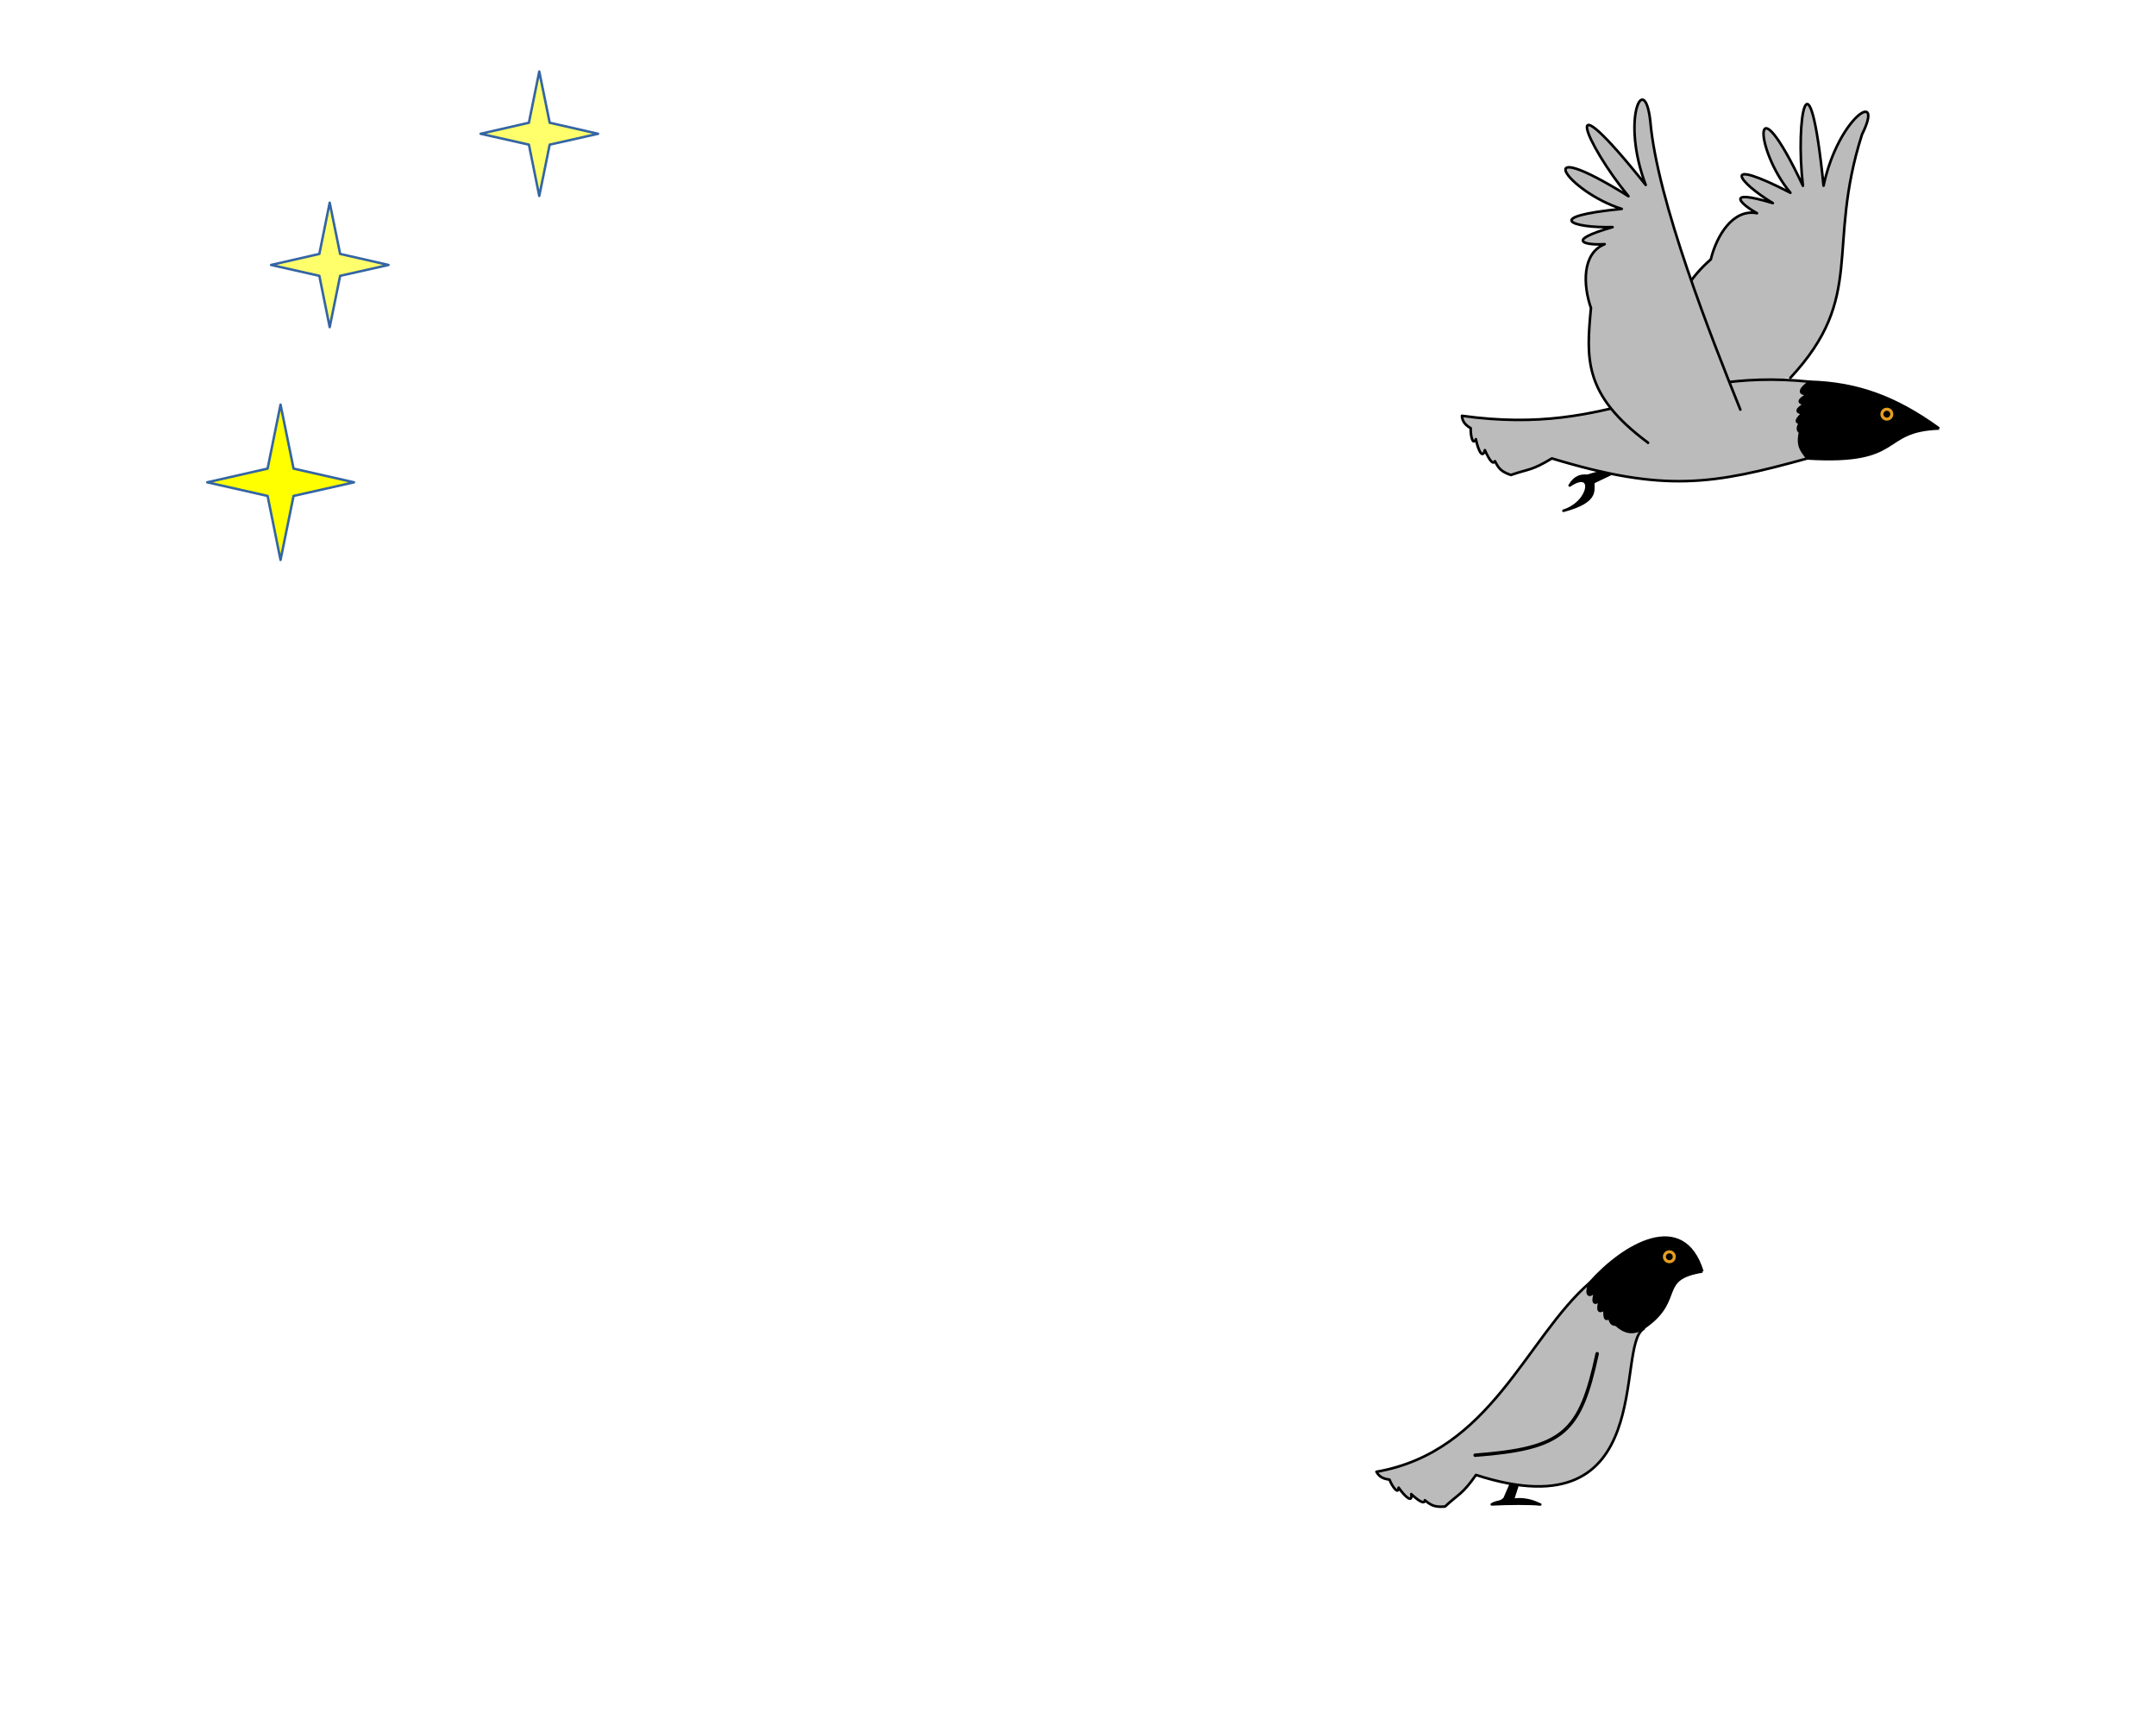
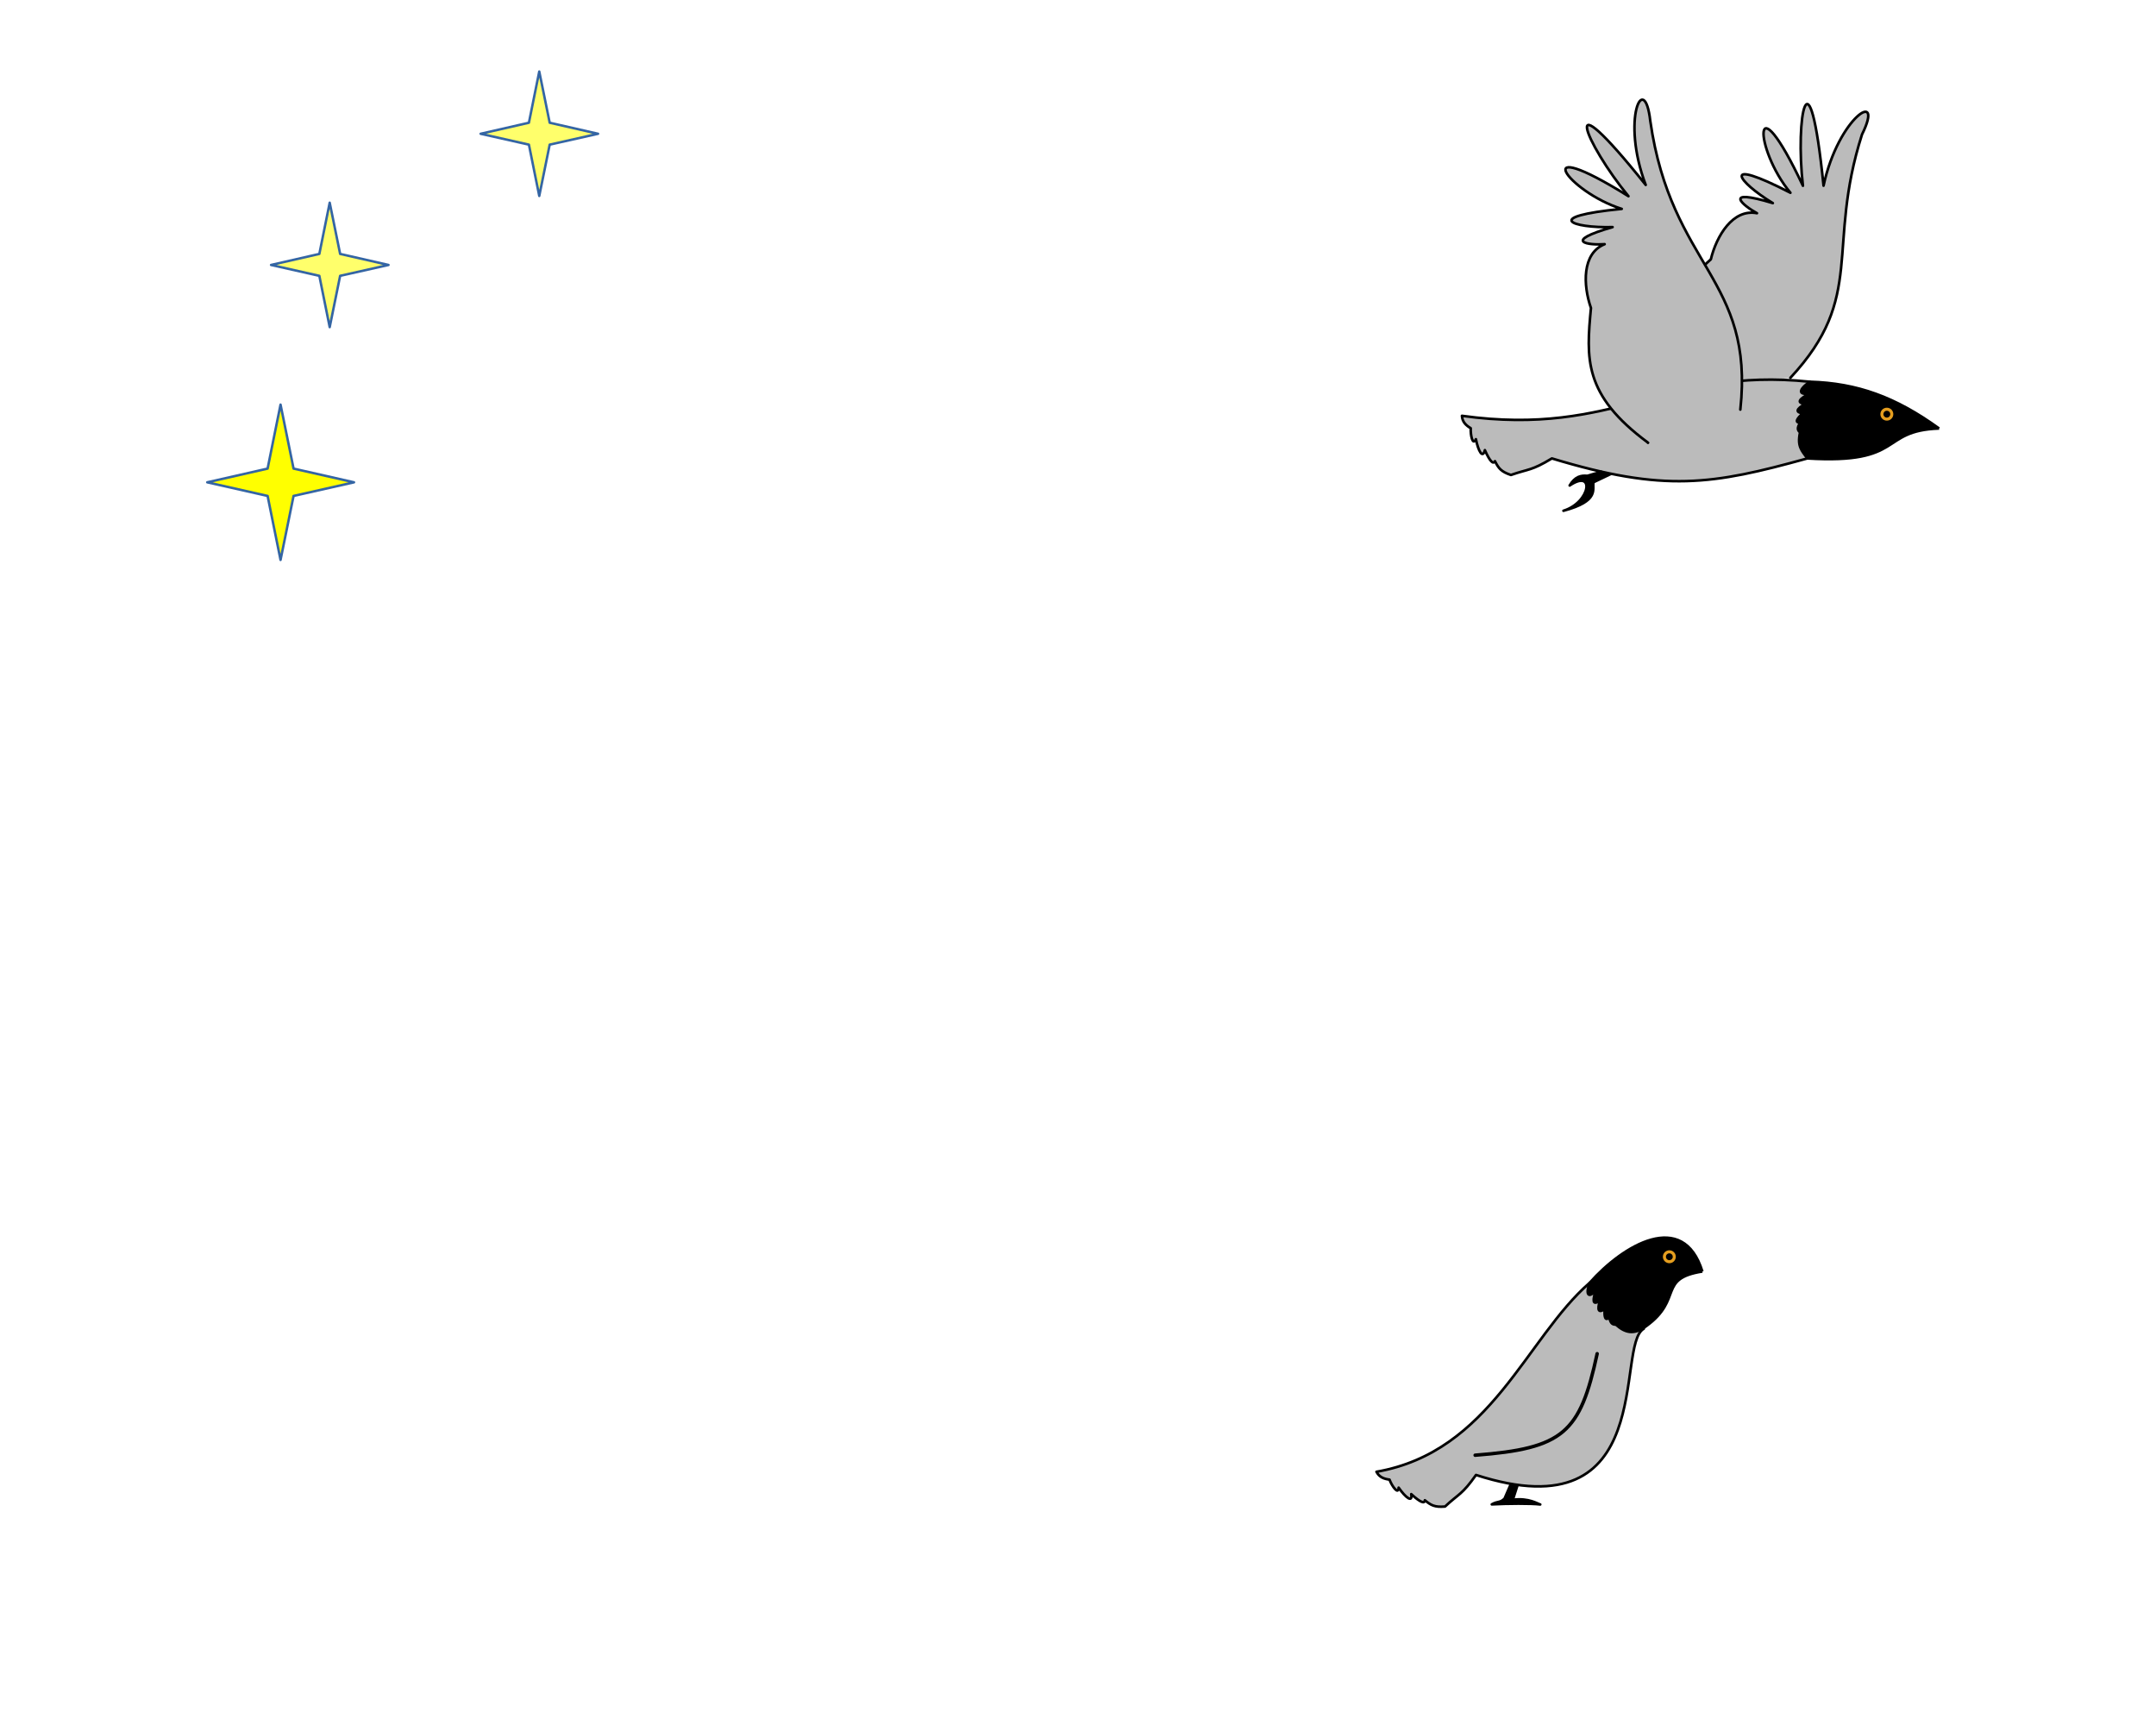
<svg xmlns="http://www.w3.org/2000/svg" version="1.2" width="250mm" height="200mm" viewBox="0 0 25000 20000" preserveAspectRatio="xMidYMid" fill-rule="evenodd" stroke-width="28.222" stroke-linejoin="round" xml:space="preserve">
  <style>
    path.line {
	fill:none;
	stroke:rgb(0,0,0);
	stroke-width:75;
	stroke-linejoin:round;
	stroke-linecap:round;
    }
    path.narrow_line {
	fill:none;
	stroke:rgb(0,0,0);
	stroke-width:40;
	stroke-linejoin:round;
	stroke-linecap:round;
    }
    path.line-butt {
	fill:none;
	stroke:rgb(0,0,0);
	stroke-width:75;
	stroke-linejoin:round;
	stroke-linecap:butt;
    }
    path.line_white_fill {
	fill:rgb(255,255,255);
	stroke:rgb(0,0,0);
	stroke-width:75;
	stroke-linejoin:round;
    }
    .black_fill {
	fill:rgb(0,0,0);
	stroke:rgb(0,0,0);
	stroke-width:30;
	stroke-linejoin:round;
    }
    .orange_fill {
	fill:rgb(229,158,31);
	stroke:none;
    }
    path.eyeline {
	fill:none;
	stroke:rgb(0,0,0);
	stroke-width:50;
	stroke-linejoin:round;
    }
    path.fill {
	fill:rgb(246,6,213);
	stroke:rgb(0,0,0);
	stroke-width:75;
	stroke-linejoin:round;
    }
    .dl {
	fill:none;
	stroke:red;
	stroke-width:20;
	stroke-linejoin:round;
    }
    path.germ {
	fill:rgb(153,221,255);
	stroke:rgb(0,0,0);
	stroke-width:25;
	stroke-linejoin:round;
    }
    path.grass {
    fill:rgb(18,118,34);
    stroke:rgb(0,0,0);
    stroke-width:20;
    stroke-linejoin:miter;
    }
    path.clear {
	fill:rgb(255,255,255);
    stroke:none;
    }
    path.flower {
    fill:rgb(255,215,215);
    stroke:rgb(0,0,0);
    stroke-width:20;
    stroke-linejoin:round;
    }
    path.eye2 {
        fill:rgb(142,248,245);
        stroke:none;
    }
    .eyeball {
        fill:rgb(0,0,0);
        stroke:rgb(0,0,0);
        stroke-width:20;
        stroke-linejoin:miter;
    }
    .glare {
        fill:rgb(255,255,255);
        stroke:rgb(0,0,0);
        stroke-width:20;
        stroke-linejoin:miter;
    }
    path.butterfly {
        fill:rgb(0,235,255);
        stroke:rgb(0,0,0);
        stroke-width:15;
        stroke-linejoin:miter;
    }
    path.bline {
        fill:none;
        stroke:rgb(255,255,255);
        stroke-width:25;
        stroke-linejoin:round
    }
    .bcircle {
        fill:rgb(185,150,255);
        stroke:none;
    }
    path.bbody {
        fill:rgb(65,15,0);
        stroke:rgb(0,0,0);
        stroke-width:15;
        stroke-linejoin:miter;
    }
    path.trunk {
        fill:rgb(117,51,19);
        stroke:rgb(0,0,0);
        stroke-width:20;
        stroke-linejoin:miter;
    }
    path.bird {
	fill:rgb(187,187,187);
	stroke:rgb(0,0,0);
	stroke-width:30;
	stroke-linejoin:round;
	stroke-linecap:round;
    }
  </style>
  <g id="stars">
    <g id="star1">
      <path id="star1off" style="display:none" fill="rgb(255,255,107)" stroke="rgb(52,101,164)" d="M 2573,5592 L 3133,5464 3253,4870 3374,5464 3935,5592 3374,5718 3253,6313 3133,5718 2573,5592 Z" />
      <path id="star1on" fill="rgb(255,255,0)" stroke="rgb(52,101,164)" d="M 2403,5592 L 3103,5433 3253,4691 3404,5433 4105,5592 3404,5750 3253,6492 3103,5750 2403,5592 Z" />
    </g>
    <g id="star2">
      <path id="star2off" fill="rgb(255,255,107)" stroke="rgb(52,101,164)" d="M 3143,3072 L 3703,2944 3823,2350 3944,2944 4505,3072 3944,3198 3823,3793 3703,3198 3143,3072 Z" />
      <path id="star2on" style="display:none" fill="rgb(255,255,0)" stroke="rgb(52,101,164)" d="M 2973,3072 L 3673,2913 3823,2171 3974,2913 4675,3072 3974,3230 3823,3972 3673,3230 2973,3072 Z" />
    </g>
    <g id="star3">
      <path id="star3off" fill="rgb(255,255,107)" stroke="rgb(52,101,164)" d="M 5573,1551 L 6133,1423 6253,829 6374,1423 6935,1551 6374,1677 6253,2272 6133,1677 5573,1551 Z" />
      <path id="star3on" style="display:none" fill="rgb(255,255,0)" stroke="rgb(52,101,164)" d="M 5403,1551 L 6103,1392 6253,650 6404,1392 7105,1551 6404,1709 6253,2451 6103,1709 5403,1551 Z" />
    </g>
  </g>
  <g id="bird">
    <path id="bird_far_wing_up" class="bird" d="M 20760,4381 C 21642,3434 21169,2882 21591,1559 21858,1022 21317,1350 21145,2153 20976,486 20815,1372 20906,2154 20309,887 20336,1725 20761,2235 19934,1809 20150,2108 20557,2355 19965,2176 20209,2383 20373,2472 20093,2417 19903,2737 19838,3007 19358,3429 19334,3868 19534,4506" />
    <path id="bird_far_wing_up_t" class="bird" style="display:none" d="M 20760,4381 C 21642,3434 21169,2882 21591,1559 21858,1022 21317,1350 21145,2153 20976,486 20815,1372 20906,2154 20309,887 20336,1725 20761,2235 19934,1809 20150,2108 20557,2355 19965,2176 20209,2383 20373,2472 20093,2417 19903,2737 19838,3007 19358,3429 19334,3868 19534,4506" />
    <path id="bird_far_wing_down" class="bird" style="display:none" d="M 20656,5186 C 21538,6133 21065,6685 21487,8008 21754,8545 21213,8217 21041,7414 20872,9081 20711,8195 20802,7413 20205,8680 20232,7842 20657,7332 19830,7758 20046,7459 20453,7212 19861,7391 20105,7184 20269,7095 19989,7150 19799,6830 19734,6560 19254,6138 19230,5699 19430,5061" />
    <path id="bird_body" class="bird" d="M 20986,4426 C 19306,4252 18752,5071 16952,4821 16956,4894 17001,4933 17054,4965 17050,5042 17076,5174 17114,5092 17142,5233 17193,5322 17218,5219 17277,5352 17315,5386 17335,5347 17376,5429 17406,5469 17520,5507 17729,5434 17756,5460 17995,5315 19304,5712 19859,5619 20957,5315" />
    <path id="bird_head" class="black_fill" d="M 22485,4968 C 21785,4993 22092,5385 20957,5315 20891,5223 20838,5176 20872,5015 20848,4988 20831,4969 20875,4899 20806,4903 20838,4849 20904,4793 20819,4780 20825,4744 20932,4683 20817,4670 20877,4618 20984,4562 20854,4583 20848,4521 20986,4426 21535,4442 21979,4602 22485,4968" />
    <circle id="bird_eye" class="orange_fill" cx="21879" cy="4802" r="75" />
    <circle id="bird_eyeball" class="black_fill" cx="21879" cy="4802" r="25" />
    <path id="bird_feet" class="black_fill" d="M 18577,5467 L 18405,5517 C 18332,5510 18263,5525 18201,5629 18495,5431 18445,5824 18129,5922 18555,5808 18459,5669 18478,5591 L 18681,5494" />
    <path id="bird_near_wing_upext" class="bird" d="M 19109,5132 C 19109,5132 19109,5132 19109,5132 19109,5132 19109,5132 19109,5132 19109,5132 19109,5132 19109,5132" />
-     <path id="bird_near_wing_up" class="bird" d="M 20180,4749 C 19850,3930 19215,2329 19136,1403 19069,808 18792,1377 19083,2144 18037,835 18382,1667 18883,2275 17694,1534 18171,2223 18805,2422 17879,2512 18223,2646 18699,2633 18104,2804 18421,2845 18607,2831 18342,2937 18356,3308 18448,3571 18394,4154 18356,4576 19109,5132" />
-     <path id="bird_near_wing_up_t" class="bird" style="display:none" d="M 20180,4749 C 19850,3930 19215,2329 19136,1403 19069,808 18792,1377 19083,2144 18037,835 18382,1667 18883,2275 17694,1534 18171,2223 18805,2422 17879,2512 18223,2646 18699,2633 18104,2804 18421,2845 18607,2831 18342,2937 18356,3308 18448,3571 18394,4154 18356,4576 19109,5132" />
+     <path id="bird_near_wing_up" class="bird" d="M 20180,4749 C 20345,3224 19380,3102 19136,1403 19069,808 18792,1377 19083,2144 18037,835 18382,1667 18883,2275 17694,1534 18171,2223 18805,2422 17879,2512 18223,2646 18699,2633 18104,2804 18421,2845 18607,2831 18342,2937 18356,3308 18448,3571 18394,4154 18356,4576 19109,5132" />
+     <path id="bird_near_wing_up_t" class="bird" style="display:none" d="M 20180,4749 C 20345,3224 19380,3102 19136,1403 19069,808 18792,1377 19083,2144 18037,835 18382,1667 18883,2275 17694,1534 18171,2223 18805,2422 17879,2512 18223,2646 18699,2633 18104,2804 18421,2845 18607,2831 18342,2937 18356,3308 18448,3571 18394,4154 18356,4576 19109,5132" />
    <path id="bird_near_wing_down" class="bird" style="display:none" d="M 20206,4886 C 19876,5863 19241,7464 19162,8390 19095,8985 18818,8416 19109,7649 18063,8958 18408,8126 18909,7518 17720,8259 18197,7570 18831,7371 17905,7281 18249,7147 18725,7160 18130,6989 18447,6948 18633,6962 18368,6856 18382,6485 18474,6279 18420,5639 18382,5217 19135,4661" />
  </g>
  <g id="bird_steps" style="display:none">
    <path id="bird_near_wing_up_t001" d="M 20180,4749 C 20048,5415 18720,3319 18641,2393 18574,1798 18297,2367 18588,3134 17542,1825 17887,2657 18388,3265 17199,2524 17676,3213 18310,3412 17384,3502 17728,3636 18204,3623 17609,3794 17926,3835 18112,3821 17847,3927 17861,4298 18151,4462 18394,4649 18356,5071 19109,5132" />
    <path id="bird_near_wing_upext_t001" d="M 19109,5132 C 19109,5132 19109,5132 19109,5132 19109,5132 20088,4922 20088,4922 20088,4922 20088,4922 20088,4922" />
    <path id="bird_near_wing_up_t002" d="M 19970,5230 C 19548,5768 18715,5820 18636,4396 18569,3801 18292,4370 18583,5137 17537,3828 17882,4660 18383,5268 17194,4527 17671,5216 18305,5415 17379,5505 17723,5639 17908,5608 17908,5608 17908,5608 17908,5608 17908,5608 17908,5608 17908,5608 17908,5608 17908,5608 17908,5608" />
    <path id="bird_near_wing_upext_t002" d="M 19220,4940 C 18766,5052 18561,5284 17876,5616 18275,5609 18354,5499 18577,5551 18947,5605 19927,5852 20180,4750" />
    <path id="bird_near_wing_up_t003" d="M 19970,5929 C 19548,6467 18715,6519 18636,5095 18569,4500 18292,5069 18583,5836 17537,4527 17882,5359 18383,5967 17194,5226 17671,5915 18305,6114 17379,6204 17723,6338 17908,6307 17908,6307 17908,6307 17908,6307 17908,6307 17908,6307 17908,6307 17908,6307 17908,6307 17908,6307" />
    <path id="bird_near_wing_upext_t003" d="M 19075,4935 C 18834,5046 18349,5836 17927,6310 18562,6317 18528,6121 19297,6278 19743,6279 20314,5872 20180,4750" />
    <path id="bird_near_wing_up_t004" style="display:none" class="bird" d="M 19675,6936 C 19414,7189 19073,7559 18757,6885 18654,6659 18492,6674 18682,7147 18317,6579 18048,6518 18473,7212 18010,6844 17946,6982 18213,7256 18045,7210 17843,7314 17906,7339 17906,7339 17906,7339 17906,7339 17906,7339 17906,7339 17906,7339 17906,7339 17906,7339 17906,7339" />
    <path id="bird_near_wing_upext_t004" d="M 19075,4935 C 18170,5832 19164,6767 17887,7341 18641,7359 18648,7231 19181,7261 20051,6925 20287,5932 20180,4751" />
    <path id="bird_near_wing_up_t005" d="M 19676,6932 C 19415,7186 19081,7344 18887,7312               18811,7313 18758,7305 18695,7309 18601,7320 18550,7341 18457,7326 18312,7352 18237,7334 18190,7337 18029,7334 17842,7310 17906,7335 17906,7335 17906,7335 17906,7335 17906,7335 17906,7335 17906,7335               17906,7335 17906,7335 17906,7335" />
    <path id="bird_near_wing_upext_t005" class="bird" d="M 19075,4935 C 18509,5401 18753,6713               17887,7339 18641,7357 18648,7229               19181,7259 20274,6885 19733,5602 20180,4751" />
    <path id="bird_near_wing_upext_t006" class="bird" d="M 20180,4751 C 19733,5602 20274,6885 19181,7259               18811,7313 18758,7305 18695,7309 18601,7320 18550,7341 18457,7326 18312,7352 18237,7334 18190,7337 18029,7334 17842,7310                17906,7335 17906,7335 17906,7335 17906,7335 17906,7335 17906,7335 17906,7335               18753,6713 18509,5401 19075,4935" />
    <path id="bird_near_wing_upext_t007" class="bird" d="M 20180,4751 C 19714,4796 19613,6594               19406,7317 19286,7793 19125,7819 19190,7345 18980,7947 18735,8068 18971,7337 18616,7783 18519,7674 18708,7361 18557,7443               18178,7372 18178,7372 18178,7372 18178,7372 18178,7372 18178,7372 18178,7372 18178,7372               18404,6621 18364,5302 19075,4935" />
  </g>
  <g id="bird_on_ground">
    <path id="bg_body" class="bird" d="M 18433,14873 C 17696,15512 17289,16833 15961,17064 15994,17129 16051,17147 16112,17155 16139,17228 16216,17338 16218,17248 16300,17366 16382,17427 16364,17323 16471,17421 16520,17437 16522,17394 16593,17453 16636,17477 16756,17467 16918,17316 16954,17330 17115,17101 19242,17788 18722,15593 19060,15406" />
    <path id="bg_wing_line" class="narrow_line" d="M 18520,15695 C 18322,16615 18130,16793 17105,16872" />
    <path id="bg_head" class="black_fill" d="M 19740,14742 C 19219,14824 19519,15062 19092,15373 18947,15483 18844,15453 18738,15359 18703,15356 18677,15354 18660,15273 18613,15324 18599,15263 18608,15177 18538,15226 18517,15196 18552,15077 18461,15147 18468,15069 18506,14954 18427,15059 18379,15018 18433,14873 18822,14435 19517,14019 19740,14742" />
    <circle id="bg_eye" class="orange_fill" cx="19357" cy="14571" r="75" />
    <circle id="bg_eyeball" class="black_fill" cx="19357" cy="14571" r="25" />
    <path id="bg_feet" class="black_fill" d="M 17520,17204 L 17446,17375 C 17391,17428 17370,17401 17298,17442 17477,17432 17755,17430 17860,17443 17834,17439 17729,17363 17542,17389 L 17600,17209" />
  </g>
</svg>
